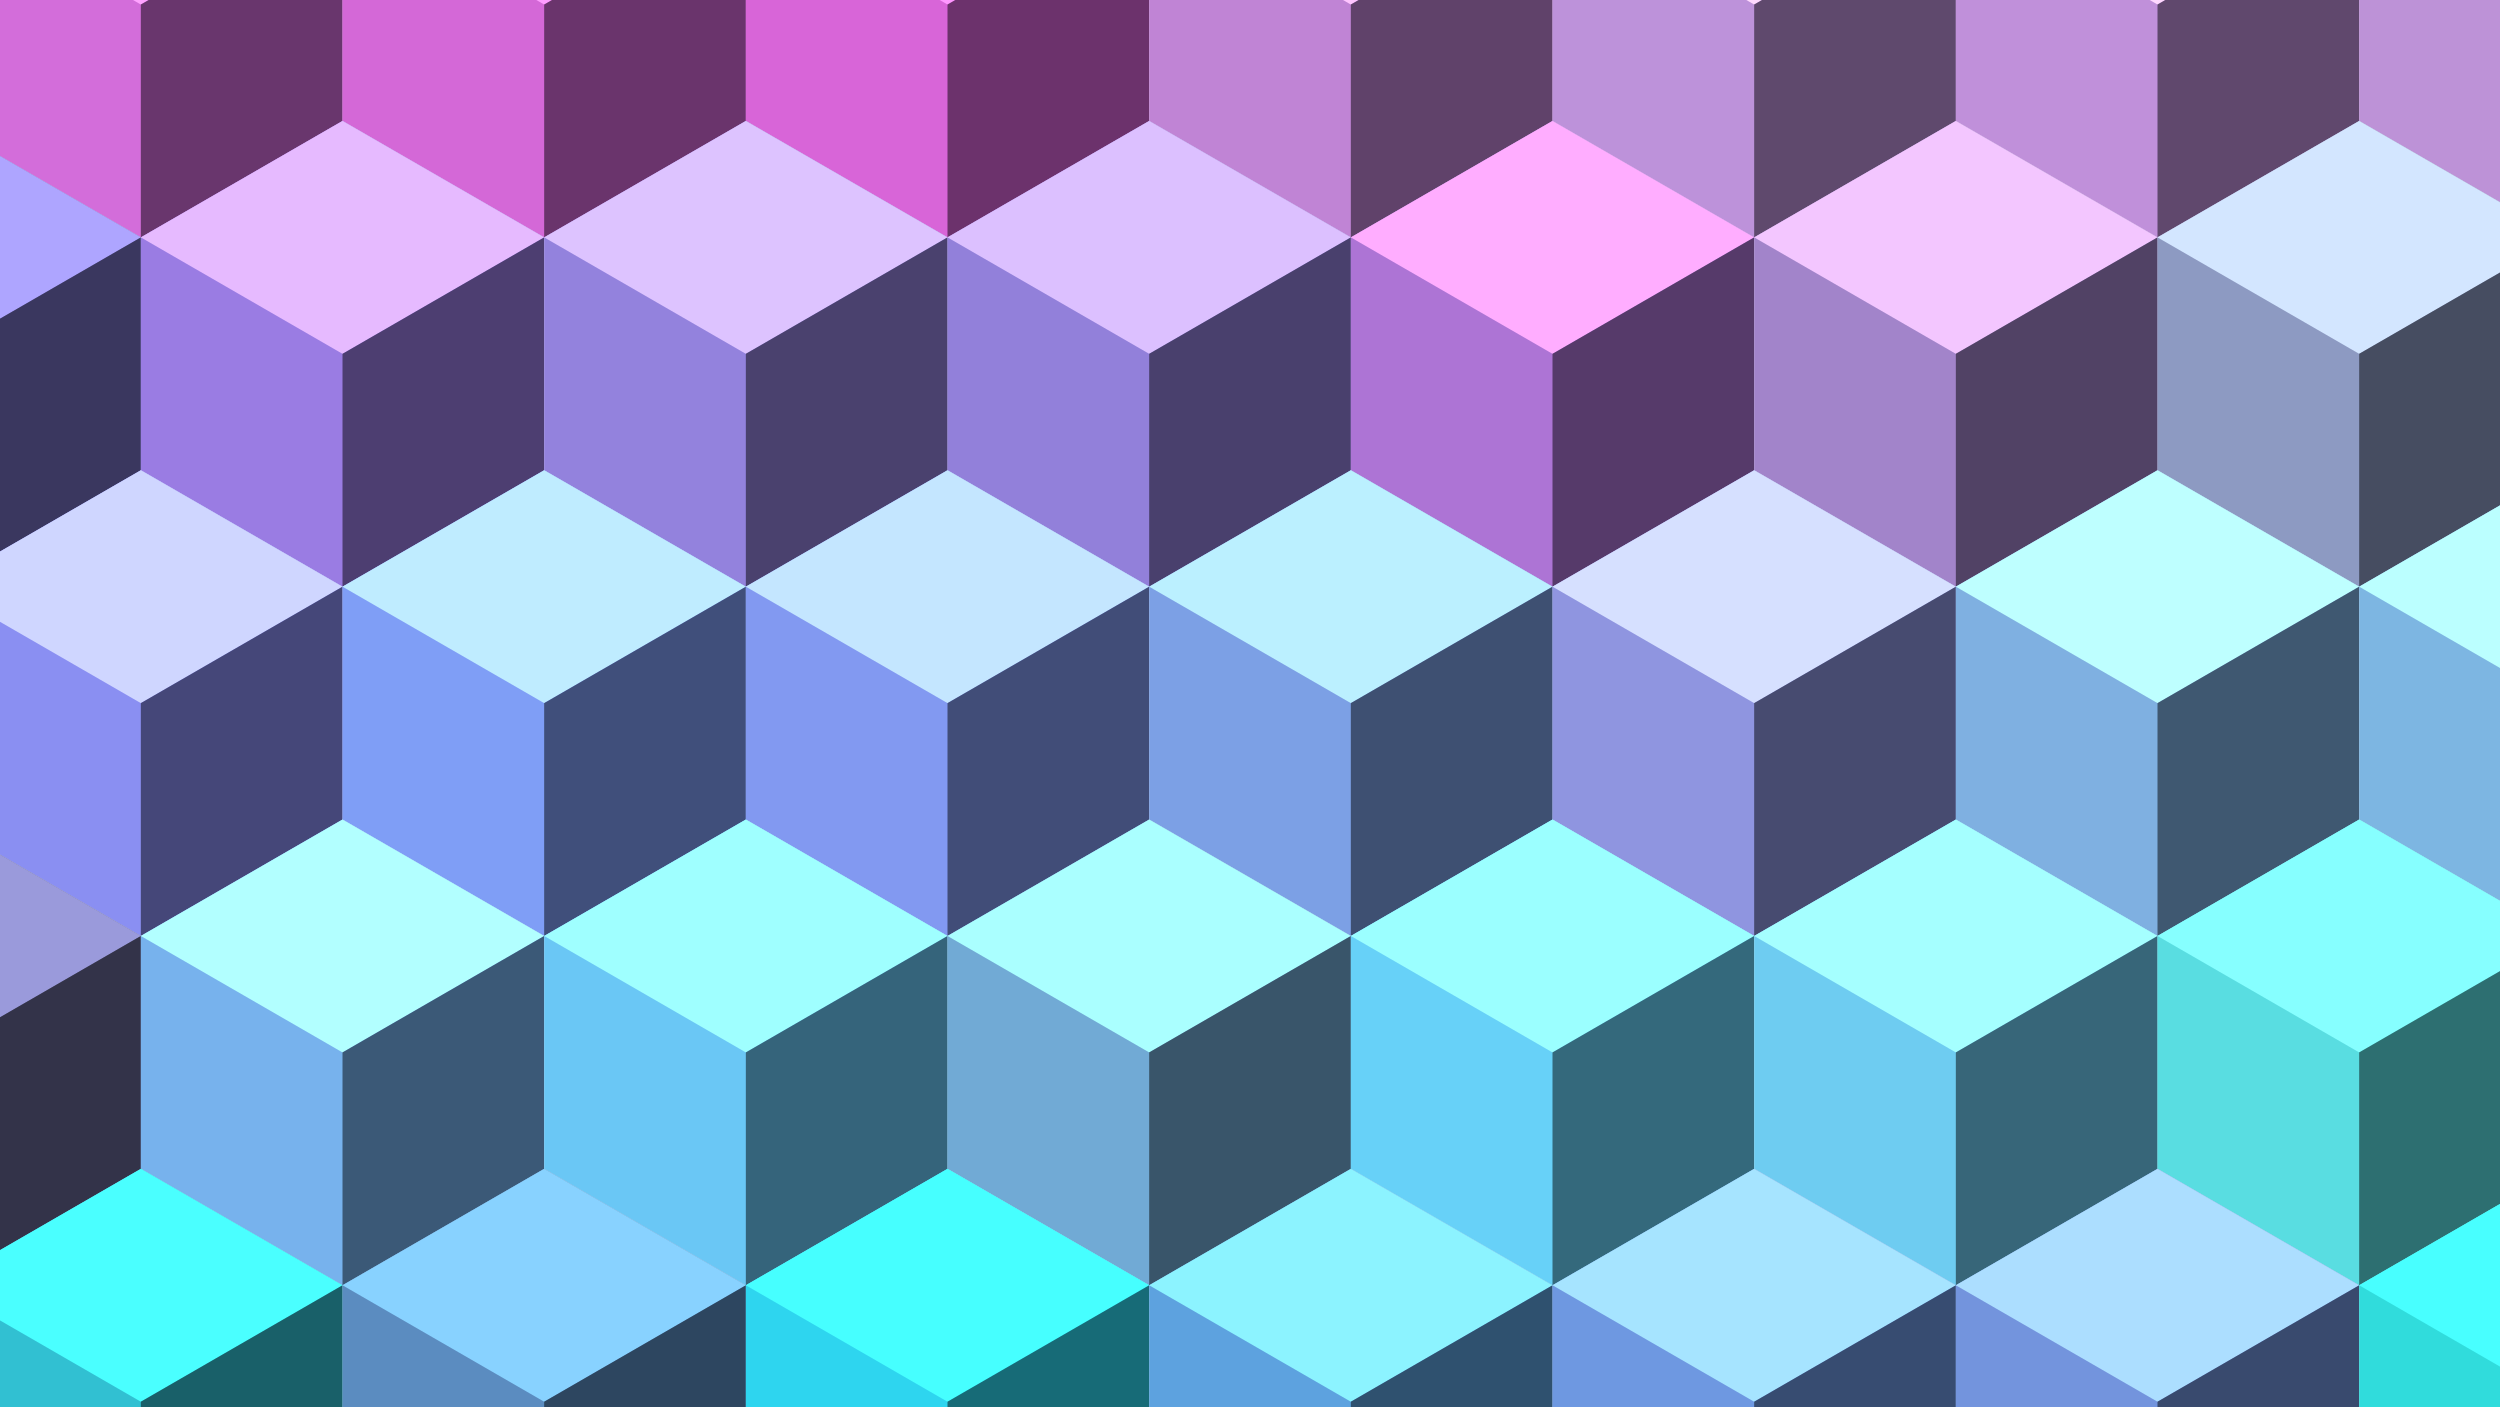
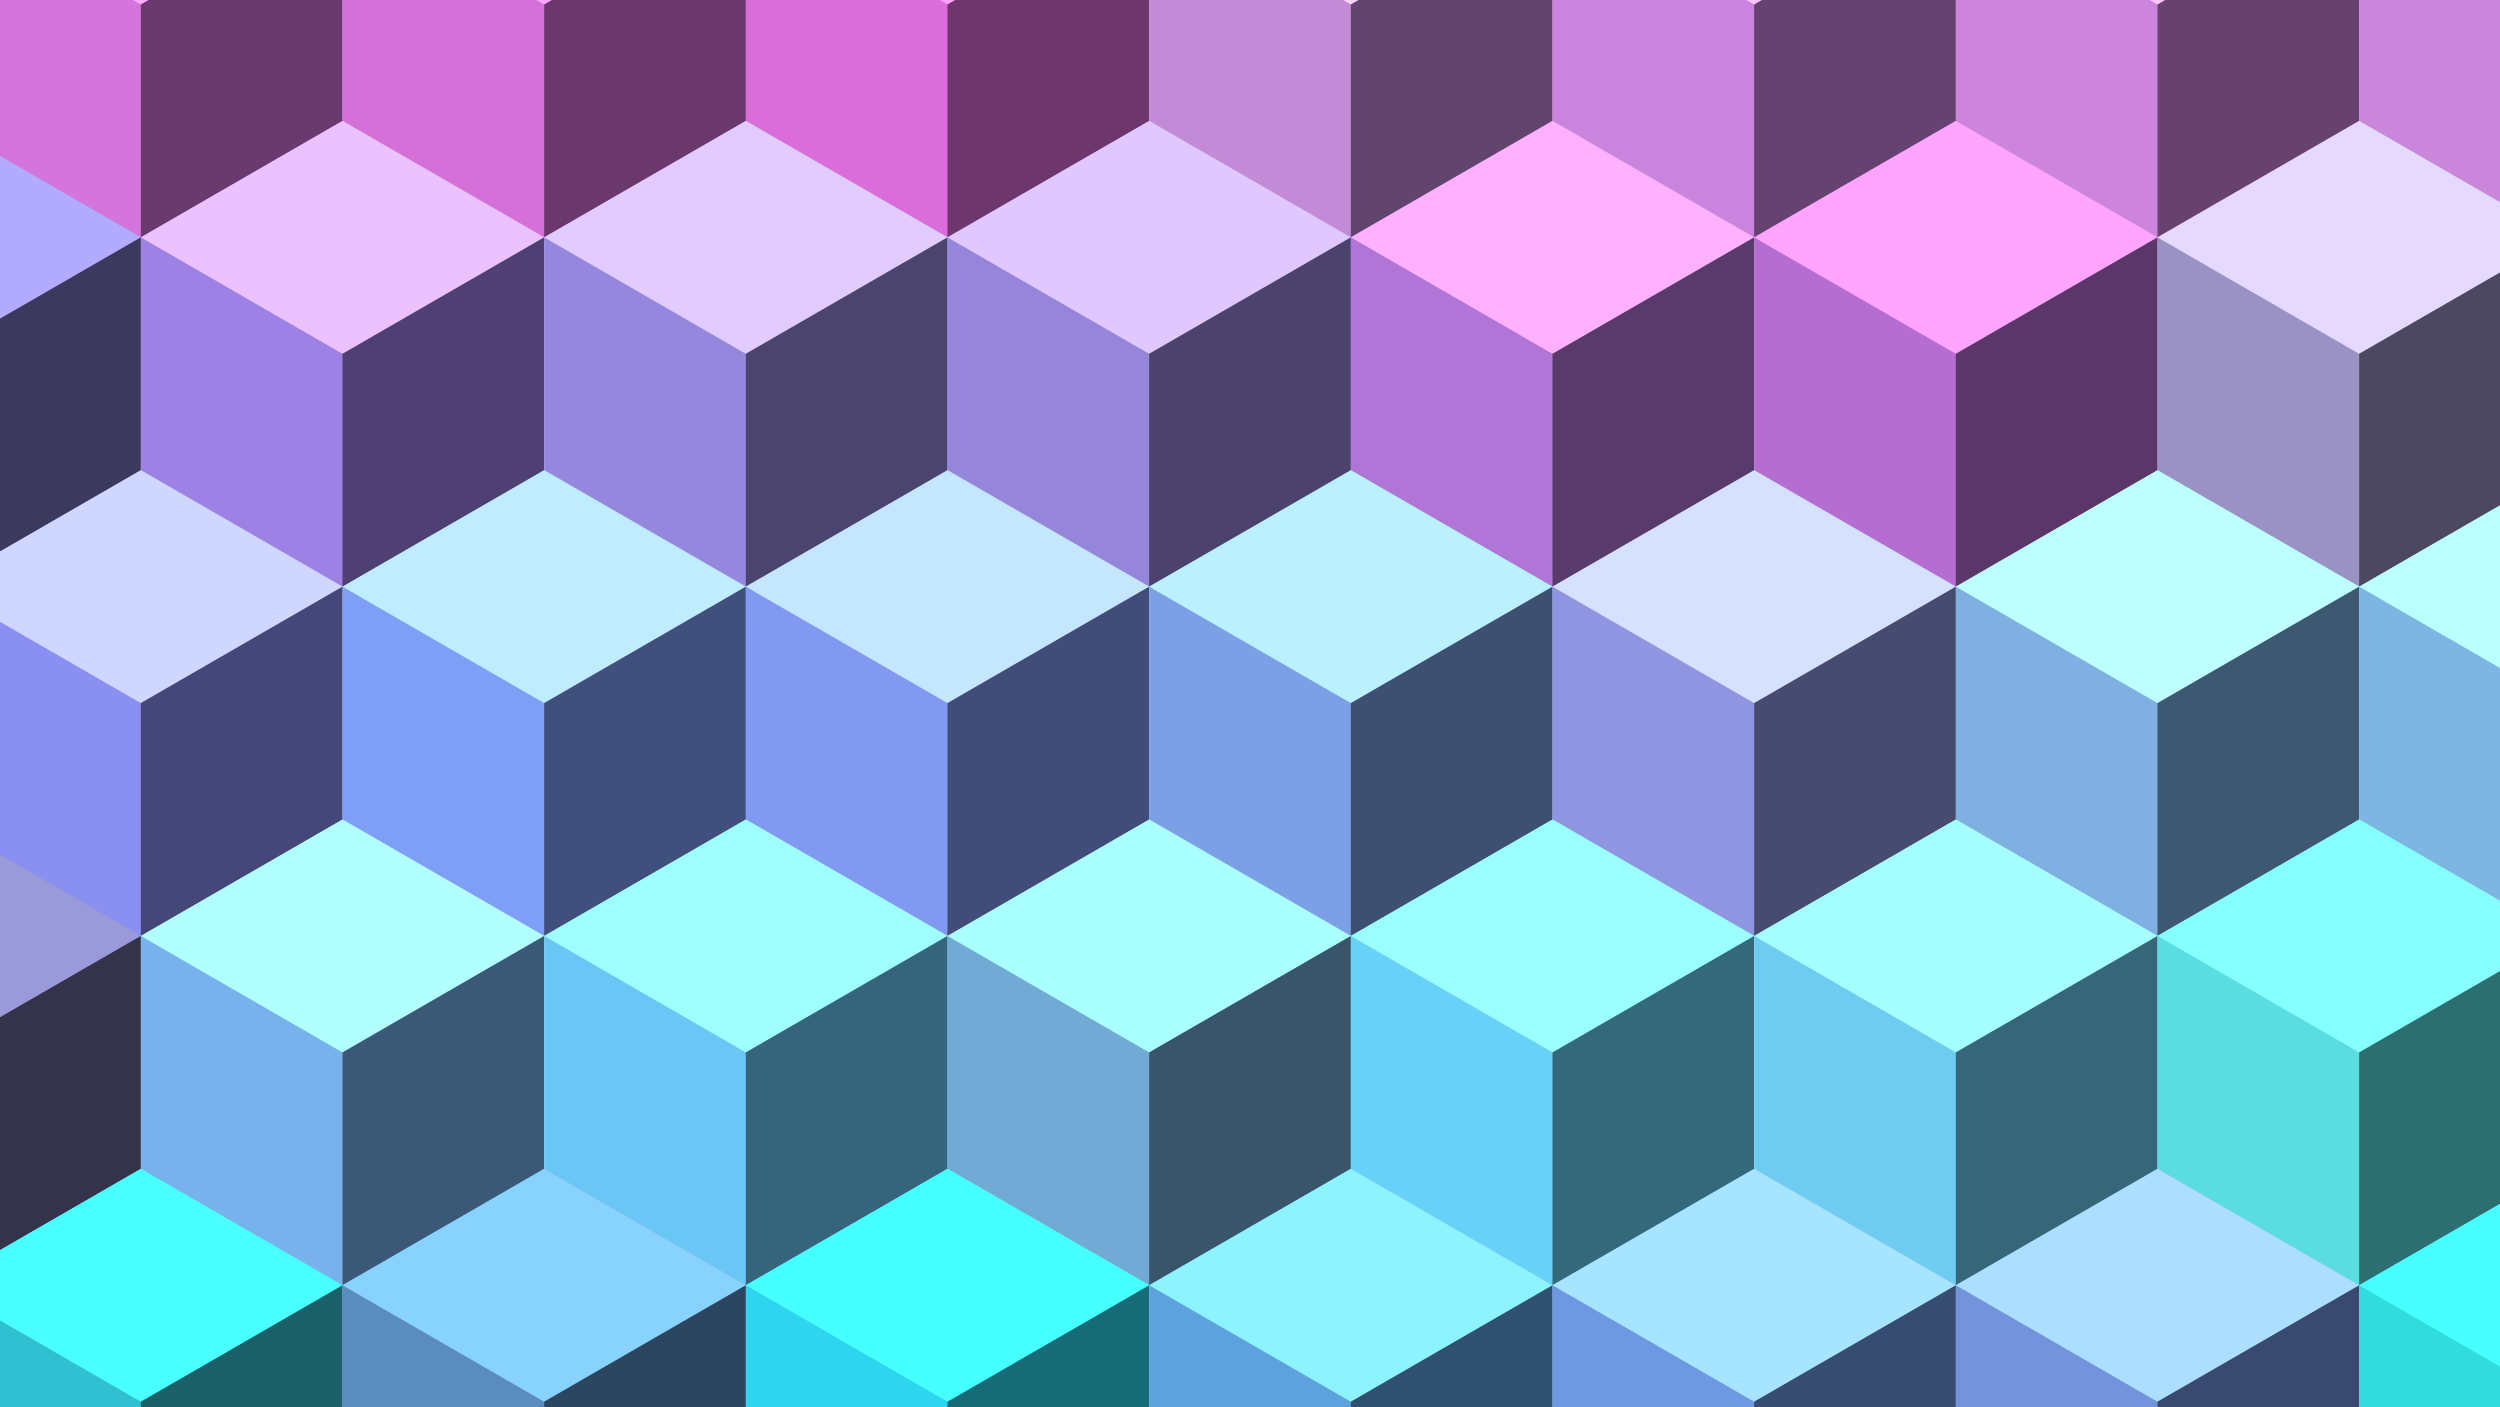
<svg xmlns="http://www.w3.org/2000/svg" version="1.1" width="1200" height="675" viewBox="0,0,1200,675">
  <g fill="none" fill-rule="nonzero" stroke="none" stroke-width="1" stroke-linecap="butt" stroke-linejoin="miter" stroke-miterlimit="10" stroke-dasharray="" stroke-dashoffset="0" font-family="none" font-weight="none" font-size="none" text-anchor="none" style="mix-blend-mode: normal">
    <g>
      <g>
        <path d="M-126,-221.375l96.8,-55.888l96.8,55.888v111.775l-96.8,55.888l-96.8,-55.888z" fill="#000000" />
        <path d="M-126,-221.375l96.8,-55.888l96.8,55.888l-96.8,55.888z" fill="#ffffff" />
        <path d="M67.6,-221.375v111.775l-96.8,55.888v-111.775z" fill="#000000" />
      </g>
      <g>
        <path d="M67.6,-221.375l96.8,-55.888l96.8,55.888v111.775l-96.8,55.888l-96.8,-55.888z" fill="#000000" />
        <path d="M67.6,-221.375l96.8,-55.888l96.8,55.888l-96.8,55.888z" fill="#ffffff" />
        <path d="M261.2,-221.375v111.775l-96.8,55.888v-111.775z" fill="#000000" />
      </g>
      <g>
        <path d="M261.2,-221.375l96.8,-55.888l96.8,55.888v111.775l-96.8,55.888l-96.8,-55.888z" fill="#000000" />
        <path d="M261.2,-221.375l96.8,-55.888l96.8,55.888l-96.8,55.888z" fill="#ffffff" />
        <path d="M454.8,-221.375v111.775l-96.8,55.888v-111.775z" fill="#000000" />
      </g>
      <g>
        <path d="M454.8,-221.375l96.8,-55.888l96.8,55.888v111.775l-96.8,55.888l-96.8,-55.888z" fill="#000000" />
        <path d="M454.8,-221.375l96.8,-55.888l96.8,55.888l-96.8,55.888z" fill="#ffffff" />
        <path d="M648.4,-221.375v111.775l-96.8,55.888v-111.775z" fill="#000000" />
      </g>
      <g>
        <path d="M648.4,-221.375l96.8,-55.888l96.8,55.888v111.775l-96.8,55.888l-96.8,-55.888z" fill="#000000" />
        <path d="M648.4,-221.375l96.8,-55.888l96.8,55.888l-96.8,55.888z" fill="#ffffff" />
        <path d="M842,-221.375v111.775l-96.8,55.888v-111.775z" fill="#000000" />
      </g>
      <g>
        <path d="M842,-221.375l96.8,-55.888l96.8,55.888v111.775l-96.8,55.888l-96.8,-55.888z" fill="#000000" />
        <path d="M842,-221.375l96.8,-55.888l96.8,55.888l-96.8,55.888z" fill="#ffffff" />
        <path d="M1035.6,-221.375v111.775l-96.8,55.888v-111.775z" fill="#000000" />
      </g>
      <g>
        <path d="M1035.6,-221.375l96.8,-55.888l96.8,55.888v111.775l-96.8,55.888l-96.8,-55.888z" fill="#000000" />
        <path d="M1035.6,-221.375l96.8,-55.888l96.8,55.888l-96.8,55.888z" fill="#ffffff" />
        <path d="M1229.2,-221.375v111.775l-96.8,55.888v-111.775z" fill="#000000" />
      </g>
      <g>
-         <path d="M-29.2,-53.713l96.8,-55.888l96.8,55.888v111.775l-96.8,55.888l-96.8,-55.888z" fill="#d36dda" />
-         <path d="M-29.2,-53.713l96.8,-55.888l96.8,55.888l-96.8,55.888z" fill="#ffa3ff" />
-         <path d="M164.4,-53.713v111.775l-96.8,55.888v-111.775z" fill="#69366d" />
-       </g>
-       <g>
-         <path d="M164.4,-53.713l96.8,-55.888l96.8,55.888v111.775l-96.8,55.888l-96.8,-55.888z" fill="#d468d7" />
-         <path d="M164.4,-53.713l96.8,-55.888l96.8,55.888l-96.8,55.888z" fill="#ff9dff" />
-         <path d="M358,-53.713v111.775l-96.8,55.888v-111.775z" fill="#6a346c" />
-       </g>
-       <g>
-         <path d="M358,-53.713l96.8,-55.888l96.8,55.888v111.775l-96.8,55.888l-96.8,-55.888z" fill="#d865d8" />
-         <path d="M358,-53.713l96.8,-55.888l96.8,55.888l-96.8,55.888z" fill="#ff97ff" />
-         <path d="M551.6,-53.713v111.775l-96.8,55.888v-111.775z" fill="#6c326c" />
-       </g>
-       <g>
-         <path d="M551.6,-53.713l96.8,-55.888l96.8,55.888v111.775l-96.8,55.888l-96.8,-55.888z" fill="#c084d5" />
-         <path d="M551.6,-53.713l96.8,-55.888l96.8,55.888l-96.8,55.888z" fill="#ffc5ff" />
-         <path d="M745.2,-53.713v111.775l-96.8,55.888v-111.775z" fill="#60426a" />
-       </g>
-       <g>
-         <path d="M745.2,-53.713l96.8,-55.888l96.8,55.888v111.775l-96.8,55.888l-96.8,-55.888z" fill="#bd92da" />
-         <path d="M745.2,-53.713l96.8,-55.888l96.8,55.888l-96.8,55.888z" fill="#ffdaff" />
-         <path d="M938.8,-53.713v111.775l-96.8,55.888v-111.775z" fill="#5f496d" />
-       </g>
-       <g>
-         <path d="M938.8,-53.713l96.8,-55.888l96.8,55.888v111.775l-96.8,55.888l-96.8,-55.888z" fill="#c090da" />
-         <path d="M938.8,-53.713l96.8,-55.888l96.8,55.888l-96.8,55.888z" fill="#ffd8ff" />
-         <path d="M1132.4,-53.713v111.775l-96.8,55.888v-111.775z" fill="#60486d" />
-       </g>
-       <g>
-         <path d="M1132.4,-53.713l96.8,-55.888l96.8,55.888v111.775l-96.8,55.888l-96.8,-55.888z" fill="#bd92d7" />
-         <path d="M1132.4,-53.713l96.8,-55.888l96.8,55.888l-96.8,55.888z" fill="#ffdbff" />
-         <path d="M1326,-53.713v111.775l-96.8,55.888v-111.775z" fill="#5e496c" />
-       </g>
-       <g>
-         <path d="M-126,113.95l96.8,-55.888l96.8,55.888v111.775l-96.8,55.888l-96.8,-55.888z" fill="#746ebd" />
-         <path d="M-126,113.95l96.8,-55.888l96.8,55.888l-96.8,55.888z" fill="#aea5ff" />
-         <path d="M67.6,113.95v111.775l-96.8,55.888v-111.775z" fill="#3a375f" />
-       </g>
-       <g>
-         <path d="M67.6,113.95l96.8,-55.888l96.8,55.888v111.775l-96.8,55.888l-96.8,-55.888z" fill="#9a7ce3" />
-         <path d="M67.6,113.95l96.8,-55.888l96.8,55.888l-96.8,55.888z" fill="#e6baff" />
-         <path d="M261.2,113.95v111.775l-96.8,55.888v-111.775z" fill="#4d3e71" />
-       </g>
-       <g>
-         <path d="M261.2,113.95l96.8,-55.888l96.8,55.888v111.775l-96.8,55.888l-96.8,-55.888z" fill="#9382dd" />
-         <path d="M261.2,113.95l96.8,-55.888l96.8,55.888l-96.8,55.888z" fill="#ddc3ff" />
-         <path d="M454.8,113.95v111.775l-96.8,55.888v-111.775z" fill="#4a416e" />
-       </g>
-       <g>
-         <path d="M454.8,113.95l96.8,-55.888l96.8,55.888v111.775l-96.8,55.888l-96.8,-55.888z" fill="#9280da" />
-         <path d="M454.8,113.95l96.8,-55.888l96.8,55.888l-96.8,55.888z" fill="#dcc0ff" />
-         <path d="M648.4,113.95v111.775l-96.8,55.888v-111.775z" fill="#49406d" />
-       </g>
-       <g>
-         <path d="M648.4,113.95l96.8,-55.888l96.8,55.888v111.775l-96.8,55.888l-96.8,-55.888z" fill="#ad74d5" />
-         <path d="M648.4,113.95l96.8,-55.888l96.8,55.888l-96.8,55.888z" fill="#ffadff" />
-         <path d="M842,113.95v111.775l-96.8,55.888v-111.775z" fill="#563a6a" />
-       </g>
-       <g>
-         <path d="M842,113.95l96.8,-55.888l96.8,55.888v111.775l-96.8,55.888l-96.8,-55.888z" fill="#a284ca" />
-         <path d="M842,113.95l96.8,-55.888l96.8,55.888l-96.8,55.888z" fill="#f3c6ff" />
-         <path d="M1035.6,113.95v111.775l-96.8,55.888v-111.775z" fill="#514265" />
-       </g>
-       <g>
-         <path d="M1035.6,113.95l96.8,-55.888l96.8,55.888v111.775l-96.8,55.888l-96.8,-55.888z" fill="#8d9ac2" />
-         <path d="M1035.6,113.95l96.8,-55.888l96.8,55.888l-96.8,55.888z" fill="#d3e6ff" />
-         <path d="M1229.2,113.95v111.775l-96.8,55.888v-111.775z" fill="#464d61" />
+         <path d="M-29.2,-53.713l96.8,-55.888l96.8,55.888v111.775l-96.8,55.888l-96.8,-55.888z" fill="#d574dc" />
+         <path d="M-29.2,-53.713l96.8,-55.888l96.8,55.888l-96.8,55.888z" fill="#ffaeff" />
+         <path d="M164.4,-53.713v111.775l-96.8,55.888v-111.775z" fill="#6a3a6e" />
+       </g>
+       <g>
+         <path d="M164.4,-53.713l96.8,-55.888l96.8,55.888v111.775l-96.8,55.888l-96.8,-55.888z" fill="#d670d9" />
+         <path d="M164.4,-53.713l96.8,-55.888l96.8,55.888l-96.8,55.888z" fill="#ffa8ff" />
+         <path d="M358,-53.713v111.775l-96.8,55.888v-111.775z" fill="#6b386d" />
+       </g>
+       <g>
+         <path d="M358,-53.713l96.8,-55.888l96.8,55.888v111.775l-96.8,55.888l-96.8,-55.888z" fill="#da6dda" />
+         <path d="M358,-53.713l96.8,-55.888l96.8,55.888l-96.8,55.888z" fill="#ffa3ff" />
+         <path d="M551.6,-53.713v111.775l-96.8,55.888v-111.775z" fill="#6d366d" />
+       </g>
+       <g>
+         <path d="M551.6,-53.713l96.8,-55.888l96.8,55.888v111.775l-96.8,55.888l-96.8,-55.888z" fill="#c38ad7" />
+         <path d="M551.6,-53.713l96.8,-55.888l96.8,55.888l-96.8,55.888z" fill="#ffcfff" />
+         <path d="M745.2,-53.713v111.775l-96.8,55.888v-111.775z" fill="#62456c" />
+       </g>
+       <g>
+         <path d="M745.2,-53.713l96.8,-55.888l96.8,55.888v111.775l-96.8,55.888l-96.8,-55.888z" fill="#ca84de" />
+         <path d="M745.2,-53.713l96.8,-55.888l96.8,55.888l-96.8,55.888z" fill="#ffc6ff" />
+         <path d="M938.8,-53.713v111.775l-96.8,55.888v-111.775z" fill="#65426f" />
+       </g>
+       <g>
+         <path d="M938.8,-53.713l96.8,-55.888l96.8,55.888v111.775l-96.8,55.888l-96.8,-55.888z" fill="#cd84dd" />
+         <path d="M938.8,-53.713l96.8,-55.888l96.8,55.888l-96.8,55.888z" fill="#ffc7ff" />
+         <path d="M1132.4,-53.713v111.775l-96.8,55.888v-111.775z" fill="#67426e" />
+       </g>
+       <g>
+         <path d="M1132.4,-53.713l96.8,-55.888l96.8,55.888v111.775l-96.8,55.888l-96.8,-55.888z" fill="#ca86db" />
+         <path d="M1132.4,-53.713l96.8,-55.888l96.8,55.888l-96.8,55.888z" fill="#ffc8ff" />
+         <path d="M1326,-53.713v111.775l-96.8,55.888v-111.775z" fill="#65436e" />
+       </g>
+       <g>
+         <path d="M-126,113.95l96.8,-55.888l96.8,55.888v111.775l-96.8,55.888l-96.8,-55.888z" fill="#7872be" />
+         <path d="M-126,113.95l96.8,-55.888l96.8,55.888l-96.8,55.888z" fill="#b3abff" />
+         <path d="M67.6,113.95v111.775l-96.8,55.888v-111.775z" fill="#3c395f" />
+       </g>
+       <g>
+         <path d="M67.6,113.95l96.8,-55.888l96.8,55.888v111.775l-96.8,55.888l-96.8,-55.888z" fill="#9d81e4" />
+         <path d="M67.6,113.95l96.8,-55.888l96.8,55.888l-96.8,55.888z" fill="#ebc1ff" />
+         <path d="M261.2,113.95v111.775l-96.8,55.888v-111.775z" fill="#4e4072" />
+       </g>
+       <g>
+         <path d="M261.2,113.95l96.8,-55.888l96.8,55.888v111.775l-96.8,55.888l-96.8,-55.888z" fill="#9687de" />
+         <path d="M261.2,113.95l96.8,-55.888l96.8,55.888l-96.8,55.888z" fill="#e2cbff" />
+         <path d="M454.8,113.95v111.775l-96.8,55.888v-111.775z" fill="#4b446f" />
+       </g>
+       <g>
+         <path d="M454.8,113.95l96.8,-55.888l96.8,55.888v111.775l-96.8,55.888l-96.8,-55.888z" fill="#9585db" />
+         <path d="M454.8,113.95l96.8,-55.888l96.8,55.888l-96.8,55.888z" fill="#e0c8ff" />
+         <path d="M648.4,113.95v111.775l-96.8,55.888v-111.775z" fill="#4b436e" />
+       </g>
+       <g>
+         <path d="M648.4,113.95l96.8,-55.888l96.8,55.888v111.775l-96.8,55.888l-96.8,-55.888z" fill="#b175d7" />
+         <path d="M648.4,113.95l96.8,-55.888l96.8,55.888l-96.8,55.888z" fill="#ffb0ff" />
+         <path d="M842,113.95v111.775l-96.8,55.888v-111.775z" fill="#593b6b" />
+       </g>
+       <g>
+         <path d="M842,113.95l96.8,-55.888l96.8,55.888v111.775l-96.8,55.888l-96.8,-55.888z" fill="#b66dd1" />
+         <path d="M842,113.95l96.8,-55.888l96.8,55.888l-96.8,55.888z" fill="#ffa4ff" />
+         <path d="M1035.6,113.95v111.775l-96.8,55.888v-111.775z" fill="#5b3769" />
+       </g>
+       <g>
+         <path d="M1035.6,113.95l96.8,-55.888l96.8,55.888v111.775l-96.8,55.888l-96.8,-55.888z" fill="#9a91c4" />
+         <path d="M1035.6,113.95l96.8,-55.888l96.8,55.888l-96.8,55.888z" fill="#e6d9ff" />
+         <path d="M1229.2,113.95v111.775l-96.8,55.888v-111.775z" fill="#4d4862" />
      </g>
      <g>
        <path d="M-29.2,281.612l96.8,-55.888l96.8,55.888v111.775l-96.8,55.888l-96.8,-55.888z" fill="#8a8ff2" />
        <path d="M-29.2,281.612l96.8,-55.888l96.8,55.888l-96.8,55.888z" fill="#cfd6ff" />
        <path d="M164.4,281.612v111.775l-96.8,55.888v-111.775z" fill="#454779" />
      </g>
      <g>
        <path d="M164.4,281.612l96.8,-55.888l96.8,55.888v111.775l-96.8,55.888l-96.8,-55.888z" fill="#7f9ef6" />
        <path d="M164.4,281.612l96.8,-55.888l96.8,55.888l-96.8,55.888z" fill="#bfecff" />
        <path d="M358,281.612v111.775l-96.8,55.888v-111.775z" fill="#404f7b" />
      </g>
      <g>
        <path d="M358,281.612l96.8,-55.888l96.8,55.888v111.775l-96.8,55.888l-96.8,-55.888z" fill="#8299f1" />
        <path d="M358,281.612l96.8,-55.888l96.8,55.888l-96.8,55.888z" fill="#c4e6ff" />
        <path d="M551.6,281.612v111.775l-96.8,55.888v-111.775z" fill="#414d78" />
      </g>
      <g>
        <path d="M551.6,281.612l96.8,-55.888l96.8,55.888v111.775l-96.8,55.888l-96.8,-55.888z" fill="#7ca0e5" />
        <path d="M551.6,281.612l96.8,-55.888l96.8,55.888l-96.8,55.888z" fill="#bbf0ff" />
        <path d="M745.2,281.612v111.775l-96.8,55.888v-111.775z" fill="#3e5072" />
      </g>
      <g>
        <path d="M745.2,281.612l96.8,-55.888l96.8,55.888v111.775l-96.8,55.888l-96.8,-55.888z" fill="#8f95e0" />
        <path d="M745.2,281.612l96.8,-55.888l96.8,55.888l-96.8,55.888z" fill="#d6e0ff" />
        <path d="M938.8,281.612v111.775l-96.8,55.888v-111.775z" fill="#474b70" />
      </g>
      <g>
        <path d="M938.8,281.612l96.8,-55.888l96.8,55.888v111.775l-96.8,55.888l-96.8,-55.888z" fill="#7fb0e1" />
        <path d="M938.8,281.612l96.8,-55.888l96.8,55.888l-96.8,55.888z" fill="#beffff" />
        <path d="M1132.4,281.612v111.775l-96.8,55.888v-111.775z" fill="#3f5871" />
      </g>
      <g>
        <path d="M1132.4,281.612l96.8,-55.888l96.8,55.888v111.775l-96.8,55.888l-96.8,-55.888z" fill="#7db6e2" />
        <path d="M1132.4,281.612l96.8,-55.888l96.8,55.888l-96.8,55.888z" fill="#bbffff" />
        <path d="M1326,281.612v111.775l-96.8,55.888v-111.775z" fill="#3e5b71" />
      </g>
      <g>
        <path d="M-126,449.275l96.8,-55.888l96.8,55.888v111.775l-96.8,55.888l-96.8,-55.888z" fill="#666792" />
        <path d="M-126,449.275l96.8,-55.888l96.8,55.888l-96.8,55.888z" fill="#9a9adb" />
        <path d="M67.6,449.275v111.775l-96.8,55.888v-111.775z" fill="#333349" />
      </g>
      <g>
        <path d="M67.6,449.275l96.8,-55.888l96.8,55.888v111.775l-96.8,55.888l-96.8,-55.888z" fill="#77b2ed" />
        <path d="M67.6,449.275l96.8,-55.888l96.8,55.888l-96.8,55.888z" fill="#b2ffff" />
        <path d="M261.2,449.275v111.775l-96.8,55.888v-111.775z" fill="#3b5977" />
      </g>
      <g>
        <path d="M261.2,449.275l96.8,-55.888l96.8,55.888v111.775l-96.8,55.888l-96.8,-55.888z" fill="#6ac7f5" />
        <path d="M261.2,449.275l96.8,-55.888l96.8,55.888l-96.8,55.888z" fill="#9fffff" />
        <path d="M454.8,449.275v111.775l-96.8,55.888v-111.775z" fill="#35647b" />
      </g>
      <g>
        <path d="M454.8,449.275l96.8,-55.888l96.8,55.888v111.775l-96.8,55.888l-96.8,-55.888z" fill="#71aad5" />
        <path d="M454.8,449.275l96.8,-55.888l96.8,55.888l-96.8,55.888z" fill="#aaffff" />
        <path d="M648.4,449.275v111.775l-96.8,55.888v-111.775z" fill="#39556a" />
      </g>
      <g>
        <path d="M648.4,449.275l96.8,-55.888l96.8,55.888v111.775l-96.8,55.888l-96.8,-55.888z" fill="#67d1f8" />
        <path d="M648.4,449.275l96.8,-55.888l96.8,55.888l-96.8,55.888z" fill="#9bffff" />
        <path d="M842,449.275v111.775l-96.8,55.888v-111.775z" fill="#34697c" />
      </g>
      <g>
        <path d="M842,449.275l96.8,-55.888l96.8,55.888v111.775l-96.8,55.888l-96.8,-55.888z" fill="#6eccf1" />
        <path d="M842,449.275l96.8,-55.888l96.8,55.888l-96.8,55.888z" fill="#a5ffff" />
        <path d="M1035.6,449.275v111.775l-96.8,55.888v-111.775z" fill="#376679" />
      </g>
      <g>
        <path d="M1035.6,449.275l96.8,-55.888l96.8,55.888v111.775l-96.8,55.888l-96.8,-55.888z" fill="#59dde1" />
        <path d="M1035.6,449.275l96.8,-55.888l96.8,55.888l-96.8,55.888z" fill="#86ffff" />
        <path d="M1229.2,449.275v111.775l-96.8,55.888v-111.775z" fill="#2d6f71" />
      </g>
      <g>
        <path d="M-29.2,616.938l96.8,-55.888l96.8,55.888v111.775l-96.8,55.888l-96.8,-55.888z" fill="#31c0d2" />
        <path d="M-29.2,616.938l96.8,-55.888l96.8,55.888l-96.8,55.888z" fill="#4affff" />
        <path d="M164.4,616.938v111.775l-96.8,55.888v-111.775z" fill="#196069" />
      </g>
      <g>
        <path d="M164.4,616.938l96.8,-55.888l96.8,55.888v111.775l-96.8,55.888l-96.8,-55.888z" fill="#5b8cc0" />
        <path d="M164.4,616.938l96.8,-55.888l96.8,55.888l-96.8,55.888z" fill="#88d2ff" />
        <path d="M358,616.938v111.775l-96.8,55.888v-111.775z" fill="#2d4660" />
      </g>
      <g>
        <path d="M358,616.938l96.8,-55.888l96.8,55.888v111.775l-96.8,55.888l-96.8,-55.888z" fill="#2ed5ef" />
        <path d="M358,616.938l96.8,-55.888l96.8,55.888l-96.8,55.888z" fill="#46ffff" />
        <path d="M551.6,616.938v111.775l-96.8,55.888v-111.775z" fill="#176b77" />
      </g>
      <g>
        <path d="M551.6,616.938l96.8,-55.888l96.8,55.888v111.775l-96.8,55.888l-96.8,-55.888z" fill="#5da2df" />
        <path d="M551.6,616.938l96.8,-55.888l96.8,55.888l-96.8,55.888z" fill="#8cf3ff" />
        <path d="M745.2,616.938v111.775l-96.8,55.888v-111.775z" fill="#2f516f" />
      </g>
      <g>
        <path d="M745.2,616.938l96.8,-55.888l96.8,55.888v111.775l-96.8,55.888l-96.8,-55.888z" fill="#6e98e1" />
        <path d="M745.2,616.938l96.8,-55.888l96.8,55.888l-96.8,55.888z" fill="#a6e4ff" />
        <path d="M938.8,616.938v111.775l-96.8,55.888v-111.775z" fill="#374c71" />
      </g>
      <g>
        <path d="M938.8,616.938l96.8,-55.888l96.8,55.888v111.775l-96.8,55.888l-96.8,-55.888z" fill="#7394dd" />
        <path d="M938.8,616.938l96.8,-55.888l96.8,55.888l-96.8,55.888z" fill="#acdeff" />
        <path d="M1132.4,616.938v111.775l-96.8,55.888v-111.775z" fill="#394a6e" />
      </g>
      <g>
        <path d="M1132.4,616.938l96.8,-55.888l96.8,55.888v111.775l-96.8,55.888l-96.8,-55.888z" fill="#30dcdc" />
        <path d="M1132.4,616.938l96.8,-55.888l96.8,55.888l-96.8,55.888z" fill="#48ffff" />
        <path d="M1326,616.938v111.775l-96.8,55.888v-111.775z" fill="#186e6e" />
      </g>
      <g>
        <path d="M-126,784.6l96.8,-55.888l96.8,55.888v111.775l-96.8,55.888l-96.8,-55.888z" fill="#000000" />
        <path d="M-126,784.6l96.8,-55.888l96.8,55.888l-96.8,55.888z" fill="#ffffff" />
        <path d="M67.6,784.6v111.775l-96.8,55.888v-111.775z" fill="#000000" />
      </g>
      <g>
        <path d="M67.6,784.6l96.8,-55.888l96.8,55.888v111.775l-96.8,55.888l-96.8,-55.888z" fill="#000000" />
        <path d="M67.6,784.6l96.8,-55.888l96.8,55.888l-96.8,55.888z" fill="#ffffff" />
        <path d="M261.2,784.6v111.775l-96.8,55.888v-111.775z" fill="#000000" />
      </g>
      <g>
        <path d="M261.2,784.6l96.8,-55.888l96.8,55.888v111.775l-96.8,55.888l-96.8,-55.888z" fill="#000000" />
        <path d="M261.2,784.6l96.8,-55.888l96.8,55.888l-96.8,55.888z" fill="#ffffff" />
        <path d="M454.8,784.6v111.775l-96.8,55.888v-111.775z" fill="#000000" />
      </g>
      <g>
        <path d="M454.8,784.6l96.8,-55.888l96.8,55.888v111.775l-96.8,55.888l-96.8,-55.888z" fill="#000000" />
        <path d="M454.8,784.6l96.8,-55.888l96.8,55.888l-96.8,55.888z" fill="#ffffff" />
        <path d="M648.4,784.6v111.775l-96.8,55.888v-111.775z" fill="#000000" />
      </g>
      <g>
        <path d="M648.4,784.6l96.8,-55.888l96.8,55.888v111.775l-96.8,55.888l-96.8,-55.888z" fill="#000000" />
        <path d="M648.4,784.6l96.8,-55.888l96.8,55.888l-96.8,55.888z" fill="#ffffff" />
        <path d="M842,784.6v111.775l-96.8,55.888v-111.775z" fill="#000000" />
      </g>
      <g>
        <path d="M842,784.6l96.8,-55.888l96.8,55.888v111.775l-96.8,55.888l-96.8,-55.888z" fill="#000000" />
        <path d="M842,784.6l96.8,-55.888l96.8,55.888l-96.8,55.888z" fill="#ffffff" />
        <path d="M1035.6,784.6v111.775l-96.8,55.888v-111.775z" fill="#000000" />
      </g>
      <g>
        <path d="M1035.6,784.6l96.8,-55.888l96.8,55.888v111.775l-96.8,55.888l-96.8,-55.888z" fill="#000000" />
        <path d="M1035.6,784.6l96.8,-55.888l96.8,55.888l-96.8,55.888z" fill="#ffffff" />
        <path d="M1229.2,784.6v111.775l-96.8,55.888v-111.775z" fill="#000000" />
      </g>
    </g>
  </g>
</svg>
